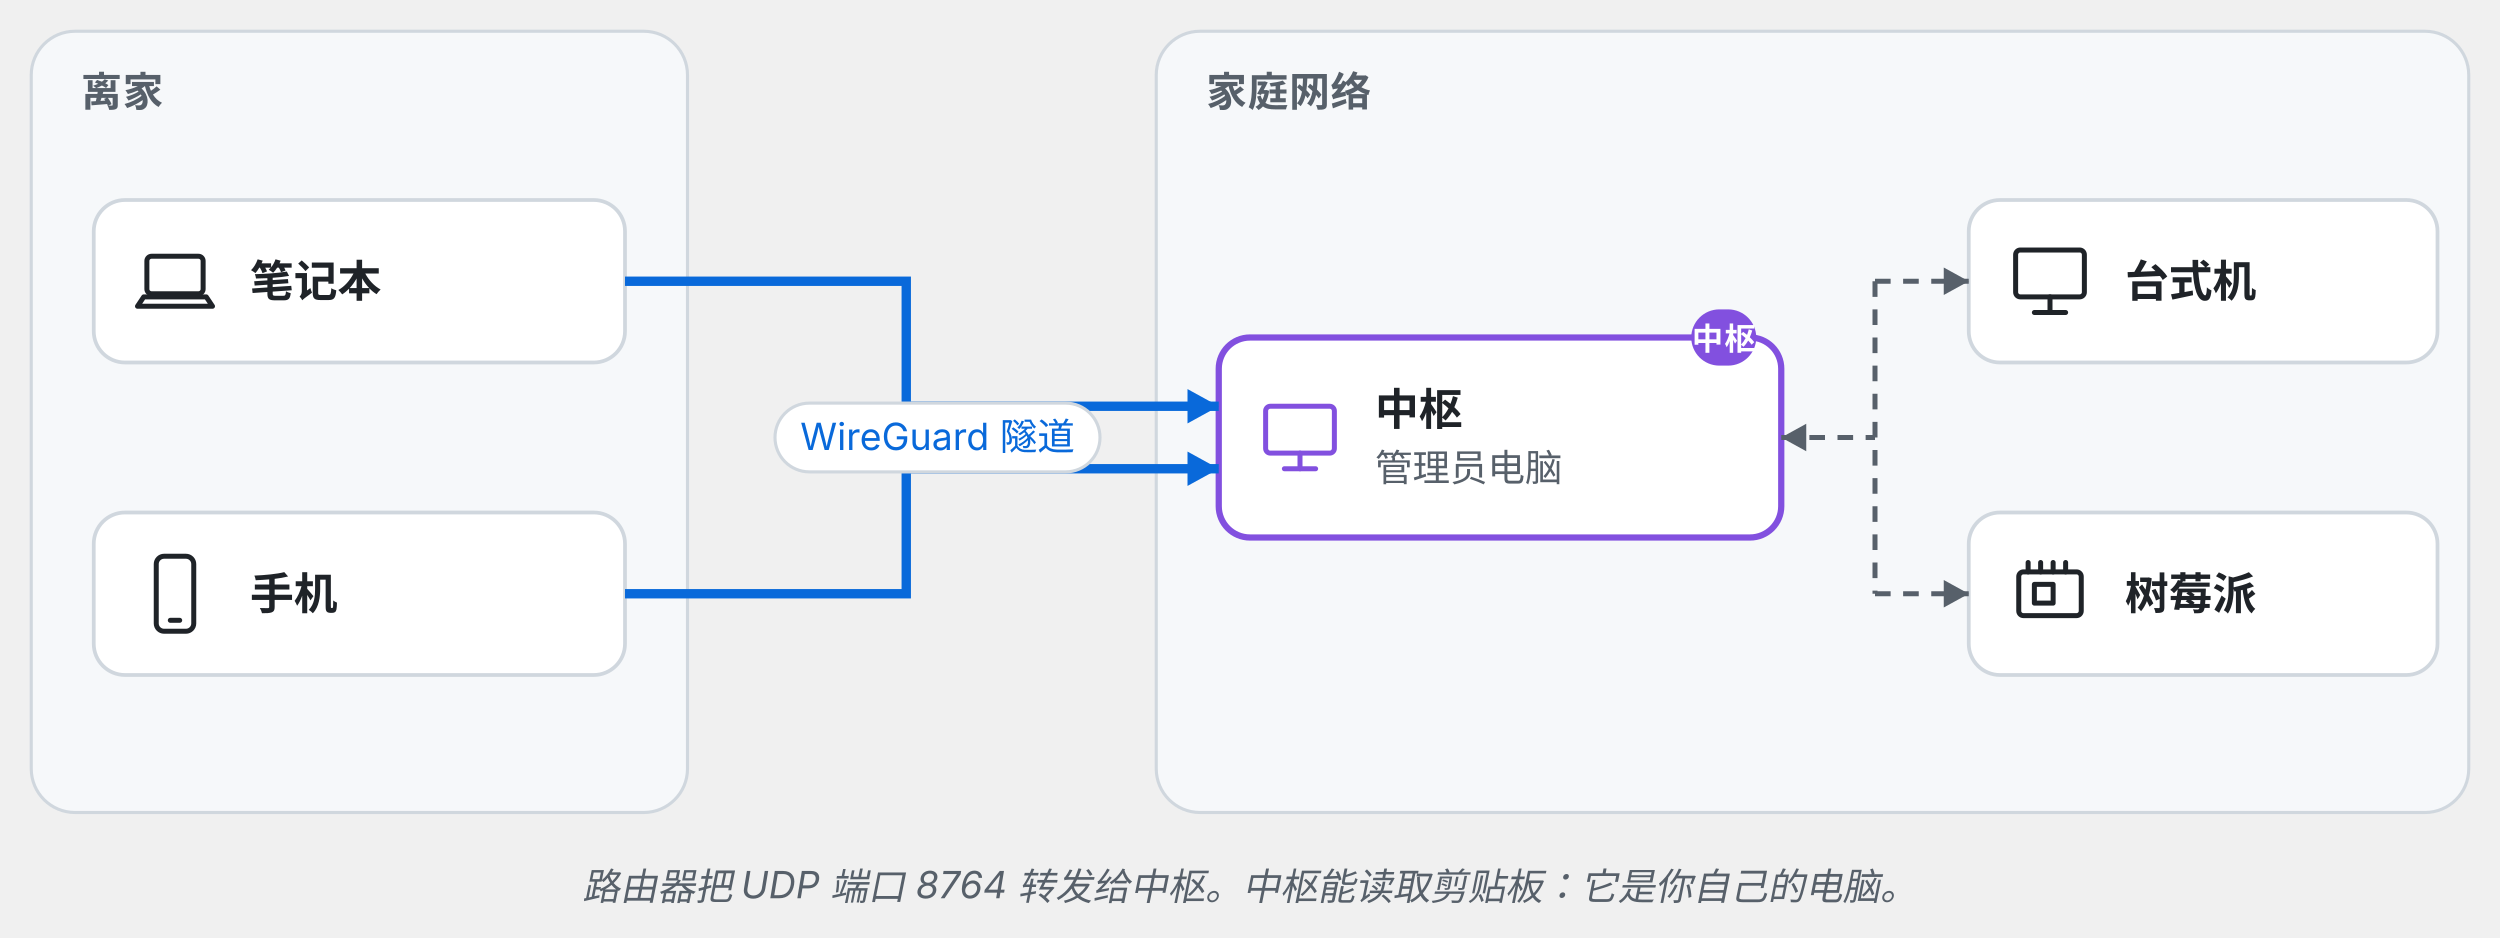
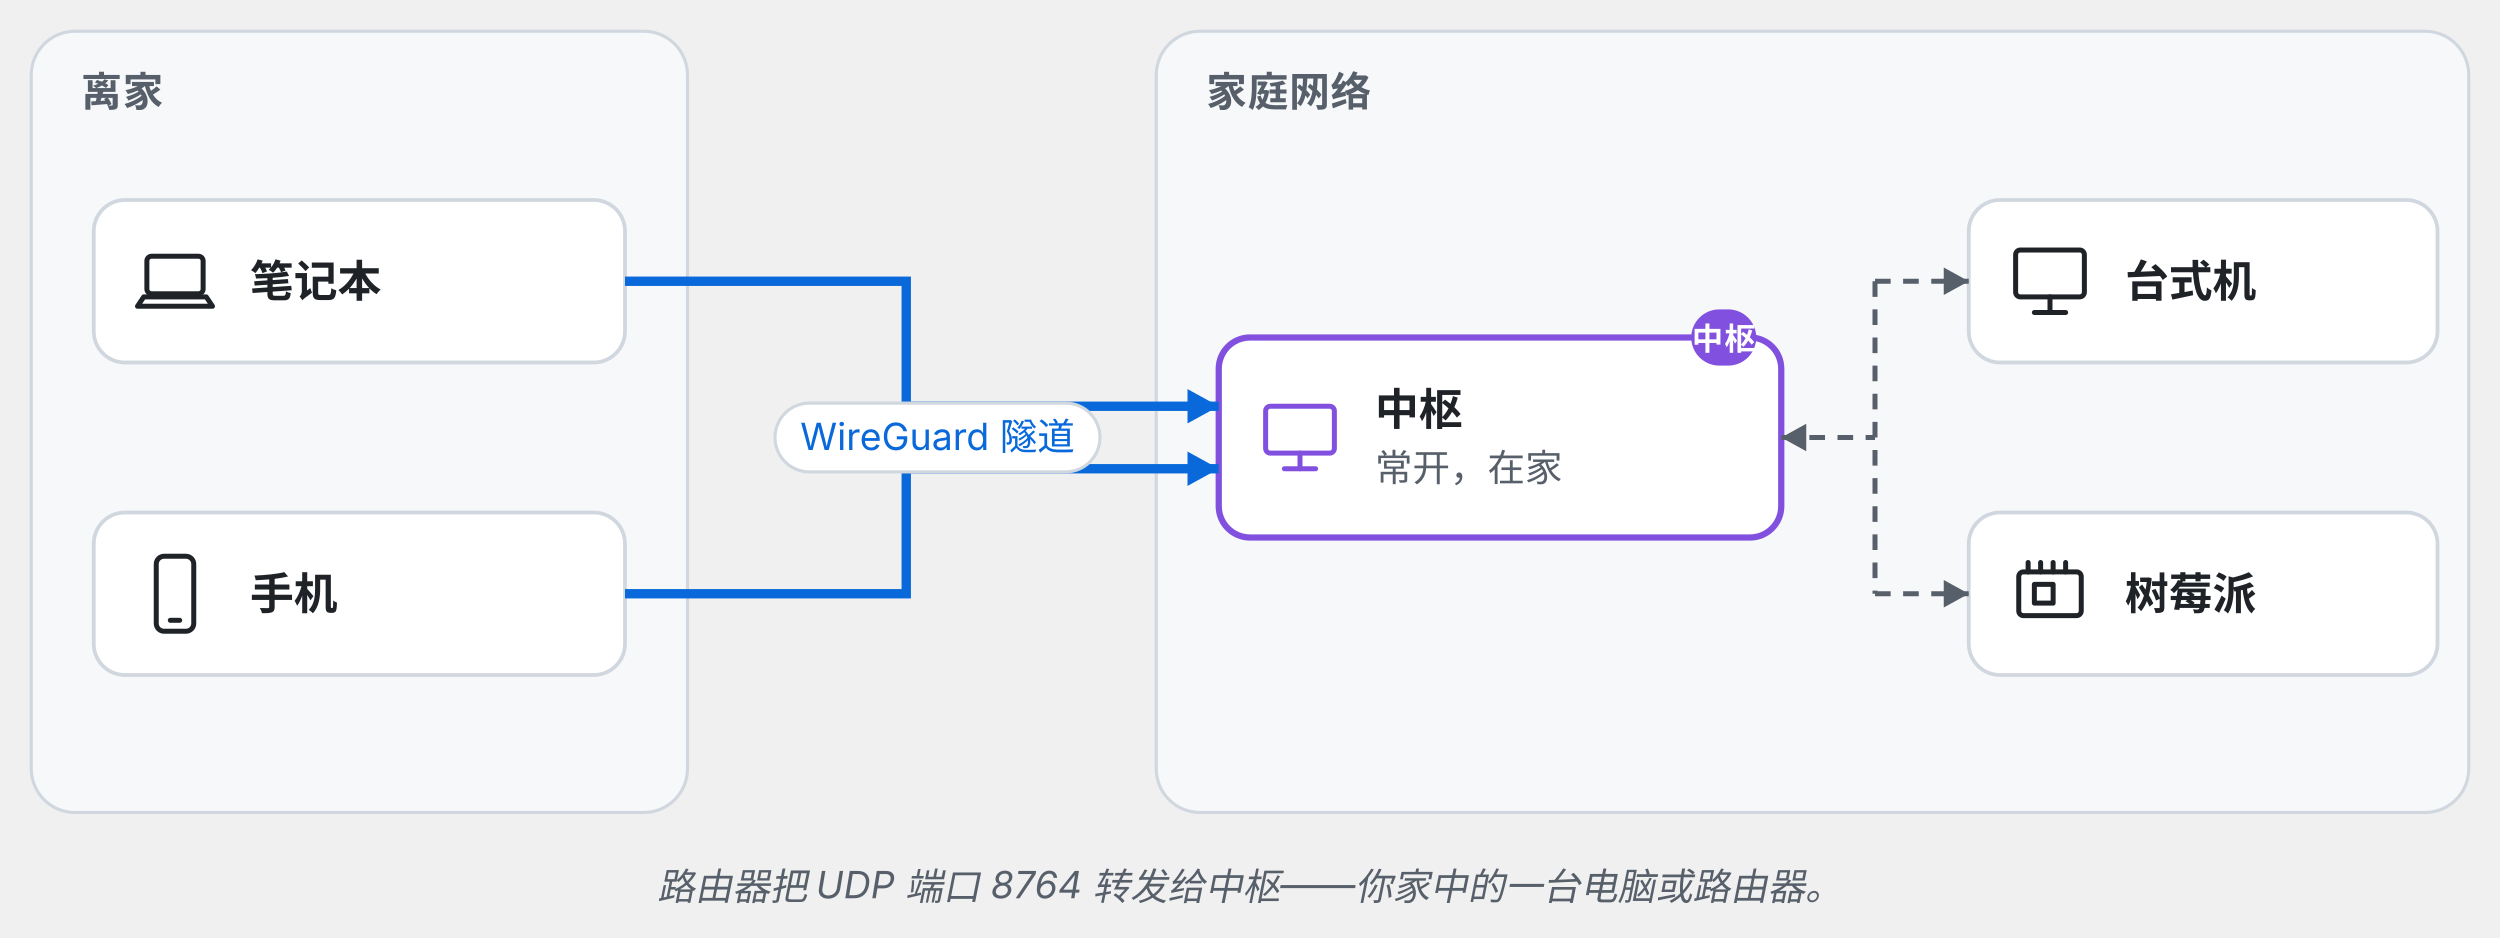
<svg xmlns="http://www.w3.org/2000/svg" lang="zh" width="800" height="300" viewBox="0 0 800 300" role="img" aria-label="离家时，设备通过群组的 WireGuard 隧道连接到中枢">
  <style>
  .bg { fill: none; }
  .zone { fill: #f6f8fa; stroke: #d0d7de; stroke-width: 1; }
  .zone-t { fill: #57606a; font: 600 13px system-ui, -apple-system, 'Segoe UI', sans-serif; letter-spacing: .02em; }
  .card { fill: #ffffff; stroke: #d0d7de; stroke-width: 1.2; }
  .card.key { stroke: #8250df; stroke-width: 2; }
  .card.srv { fill: #fff8c5; stroke: #d4a72c; }
  .t { fill: #1f2328; font: 600 14px system-ui, -apple-system, 'Segoe UI', sans-serif; }
  .s { fill: #57606a; font: 12px system-ui, -apple-system, 'Segoe UI', sans-serif; }
  .ic { fill: none; stroke: #1f2328; stroke-width: 1.6; stroke-linecap: round; stroke-linejoin: round; }
  .key .ic, .ic.key { stroke: #8250df; }
  .badge { fill: #8250df; }
  .badge-t { fill: #ffffff; font: 600 10px system-ui, -apple-system, 'Segoe UI', sans-serif; letter-spacing: .04em; }
  .e-tunnel { fill: none; stroke: #0969da; stroke-width: 3; }
  .e-home { fill: none; stroke: #57606a; stroke-width: 1.6; stroke-dasharray: 5 4; }
  .e-pair { fill: none; stroke: #8250df; stroke-width: 1.8; }
  .e-e2e { fill: none; stroke: #1a7f37; stroke-width: 1.8; stroke-dasharray: 2 4; stroke-linecap: round; }
  .a-tunnel { fill: #0969da; } .a-home { fill: #57606a; } .a-pair { fill: #8250df; } .a-e2e { fill: #1a7f37; }
  .lbl-bg { fill: #ffffff; stroke: #d0d7de; stroke-width: 1; }
  .lbl { fill: #1f2328; font: 12px system-ui, -apple-system, 'Segoe UI', sans-serif; }
  .lbl.tunnel { fill: #0969da; } .lbl.pair { fill: #8250df; } .lbl.e2e { fill: #1a7f37; }
  .note { fill: #57606a; font: italic 12px system-ui, -apple-system, 'Segoe UI', sans-serif; }
  @media (prefers-color-scheme: dark) {
    .zone { fill: #161b22; stroke: #30363d; }
    .zone-t, .s, .note { fill: #8b949e; }
    .card { fill: #0d1117; stroke: #3d444d; }
    .card.key { stroke: #a371f7; }
    .card.srv { fill: #272115; stroke: #9e6a03; }
    .t, .lbl { fill: #e6edf3; }
    .ic { stroke: #e6edf3; }
    .key .ic, .ic.key { stroke: #a371f7; }
    .badge { fill: #a371f7; }
    .badge-t { fill: #0d1117; }
    .e-tunnel { stroke: #4493f8; } .a-tunnel { fill: #4493f8; } .lbl.tunnel { fill: #4493f8; }
    .e-home { stroke: #8b949e; } .a-home { fill: #8b949e; }
    .e-pair { stroke: #a371f7; } .a-pair { fill: #a371f7; } .lbl.pair { fill: #a371f7; }
    .e-e2e { stroke: #3fb950; } .a-e2e { fill: #3fb950; } .lbl.e2e { fill: #3fb950; }
    .lbl-bg { fill: #0d1117; stroke: #3d444d; }
  }
</style>
  <rect class="zone" x="10" y="10" width="210" height="250" rx="14" />
  <text class="zone-t" x="26" y="34">离家</text>
  <rect class="zone" x="370" y="10" width="420" height="250" rx="14" />
  <text class="zone-t" x="386" y="34">家庭网络</text>
  <g class="">
    <rect class="card " x="30.0" y="64.0" width="170" height="52" rx="10" />
    <g transform="translate(42.0,76)" class="ic">
      <rect x="5" y="6" width="18" height="12" rx="1.5" />
      <path d="M2 22h24l-2 -3H4z" />
    </g>
    <text class="t" x="80.0" y="95">笔记本</text>
  </g>
  <g class="">
    <rect class="card " x="30.0" y="164.0" width="170" height="52" rx="10" />
    <g transform="translate(42.0,176)" class="ic">
      <rect x="8" y="2" width="12" height="24" rx="2.5" />
      <line x1="12.5" y1="22.5" x2="15.5" y2="22.5" />
    </g>
    <text class="t" x="80.0" y="195">手机</text>
  </g>
  <g class="key">
    <rect class="card key" x="390.0" y="108.0" width="180" height="64" rx="10" />
    <g transform="translate(402.0,126)" class="ic">
      <rect x="3" y="4" width="22" height="15" rx="1.5" />
      <line x1="14" y1="19" x2="14" y2="24" />
      <line x1="9" y1="24" x2="19" y2="24" />
    </g>
    <text class="t" x="440.0" y="136">中枢</text>
-     <text class="s" x="440.0" y="154">管理员电脑</text>
+     <text class="s" x="440.0" y="154">常开，在家</text>
    <rect class="badge" x="541.2" y="99.0" width="20.8" height="18" rx="9" />
    <text class="badge-t" x="551.6" y="112.0" text-anchor="middle">中枢</text>
  </g>
  <g class="">
    <rect class="card " x="630.0" y="64.0" width="150" height="52" rx="10" />
    <g transform="translate(642.0,76)" class="ic">
      <rect x="3" y="4" width="22" height="15" rx="1.5" />
      <line x1="14" y1="19" x2="14" y2="24" />
      <line x1="9" y1="24" x2="19" y2="24" />
    </g>
    <text class="t" x="680.0" y="95">台式机</text>
  </g>
  <g class="">
    <rect class="card " x="630.0" y="164.0" width="150" height="52" rx="10" />
    <g transform="translate(642.0,176)" class="ic">
      <rect x="4" y="7" width="20" height="14" rx="1.5" />
      <rect x="9" y="11" width="6" height="6" />
      <line x1="7" y1="4" x2="7" y2="7" />
      <line x1="11" y1="4" x2="11" y2="7" />
      <line x1="15" y1="4" x2="15" y2="7" />
      <line x1="19" y1="4" x2="19" y2="7" />
    </g>
    <text class="t" x="680.0" y="195">树莓派</text>
  </g>
  <path class="e-tunnel" d="M200.0,90.0 L290,90 L290,130 L390.0,130" />
  <path class="a-tunnel" d="M390.0,130 L380.0,124.5 L380.0,135.5z" />
  <path class="e-tunnel" d="M200.0,190.0 L290,190 L290,150 L390.0,150" />
  <path class="a-tunnel" d="M390.0,150 L380.0,144.5 L380.0,155.5z" />
  <path class="e-home" d="M570.0,140.0 L600.0,140" />
  <path class="a-home" d="M570.0,140.0 L578.0,144.4 L578.0,135.6z" />
  <path class="e-home" d="M600.0,90 L600.0,190" />
  <path class="e-home" d="M600.0,90 L630.0,90.0" />
  <path class="a-home" d="M630.0,90.0 L622.0,85.6 L622.0,94.4z" />
  <path class="e-home" d="M600.0,190 L630.0,190.0" />
  <path class="a-home" d="M630.0,190.0 L622.0,185.6 L622.0,194.4z" />
-   <text class="note" x="400" y="288" text-anchor="middle">路由器把 UDP 端口 8764 转发给中枢。中枢能读取剪贴板：它是你自己的电脑。</text>
+   <text class="note" x="400" y="288" text-anchor="middle">路由器把 UDP 端口 8764 转发给中枢——你家中的一台电脑或路由器。</text>
  <rect class="lbl-bg" x="248.0" y="129.0" width="104.0" height="22" rx="11.0" />
  <text class="lbl tunnel" x="300" y="144.0" text-anchor="middle">WireGuard 隧道</text>
</svg>
